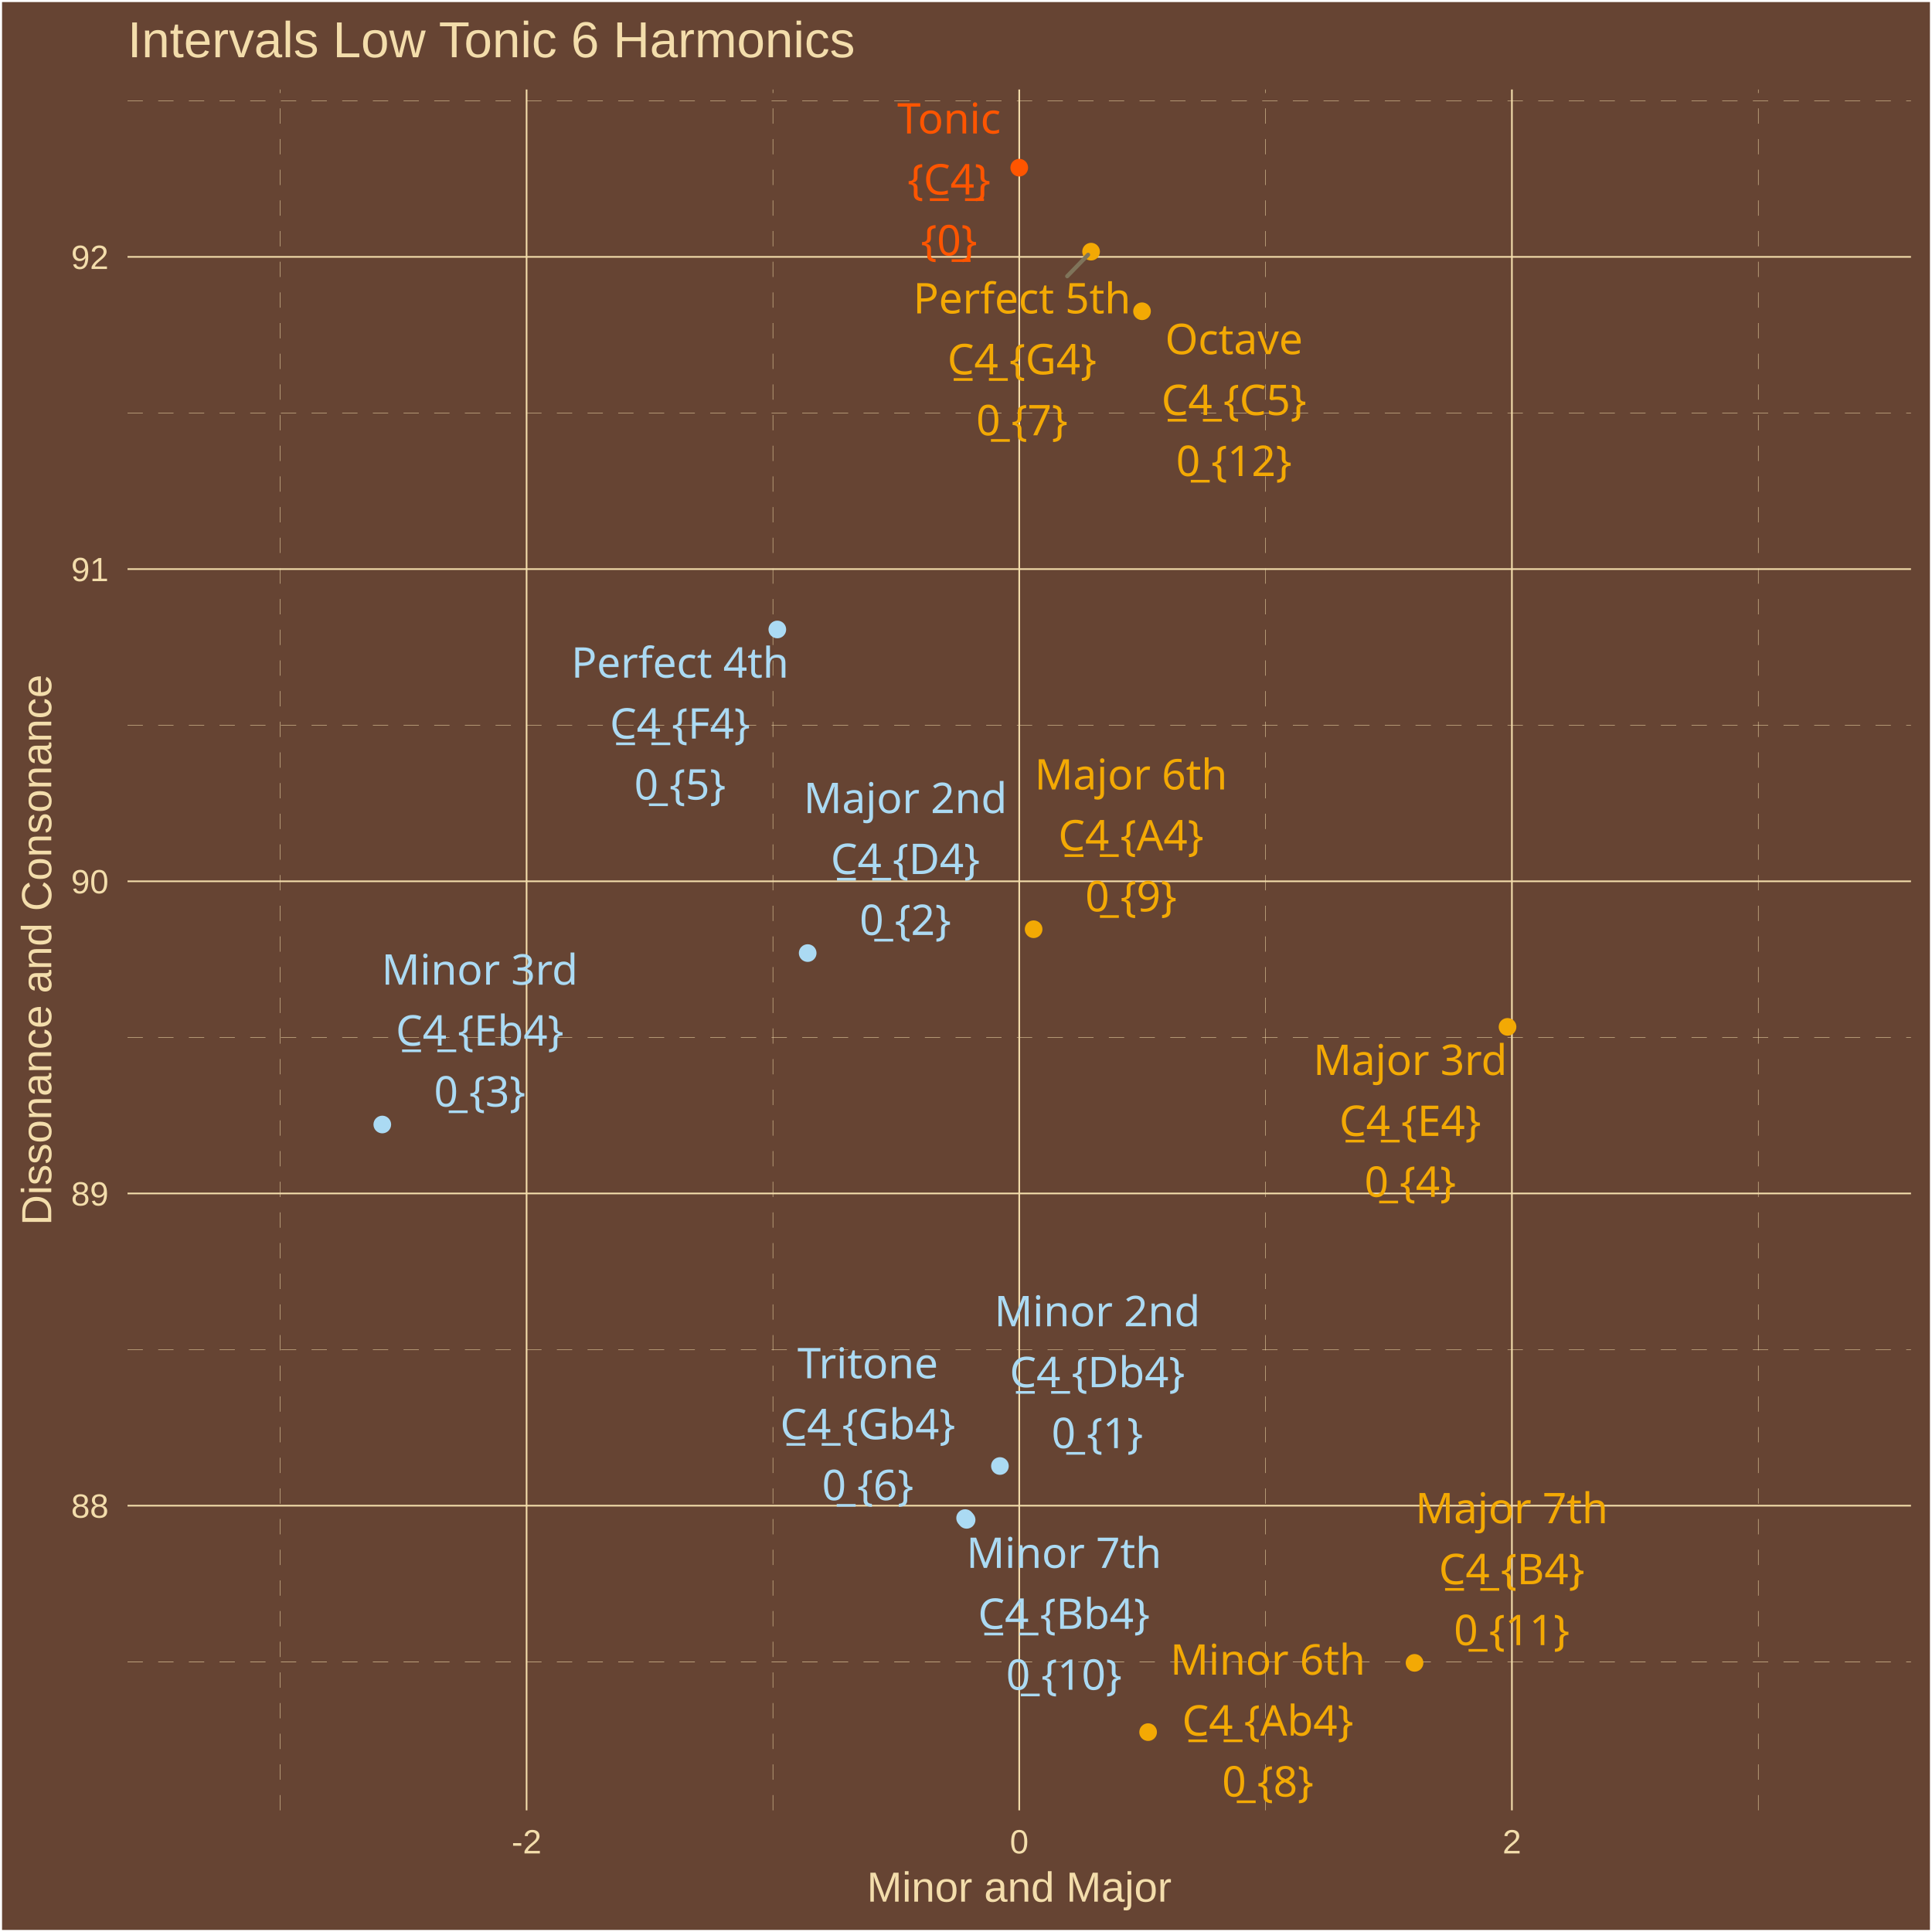
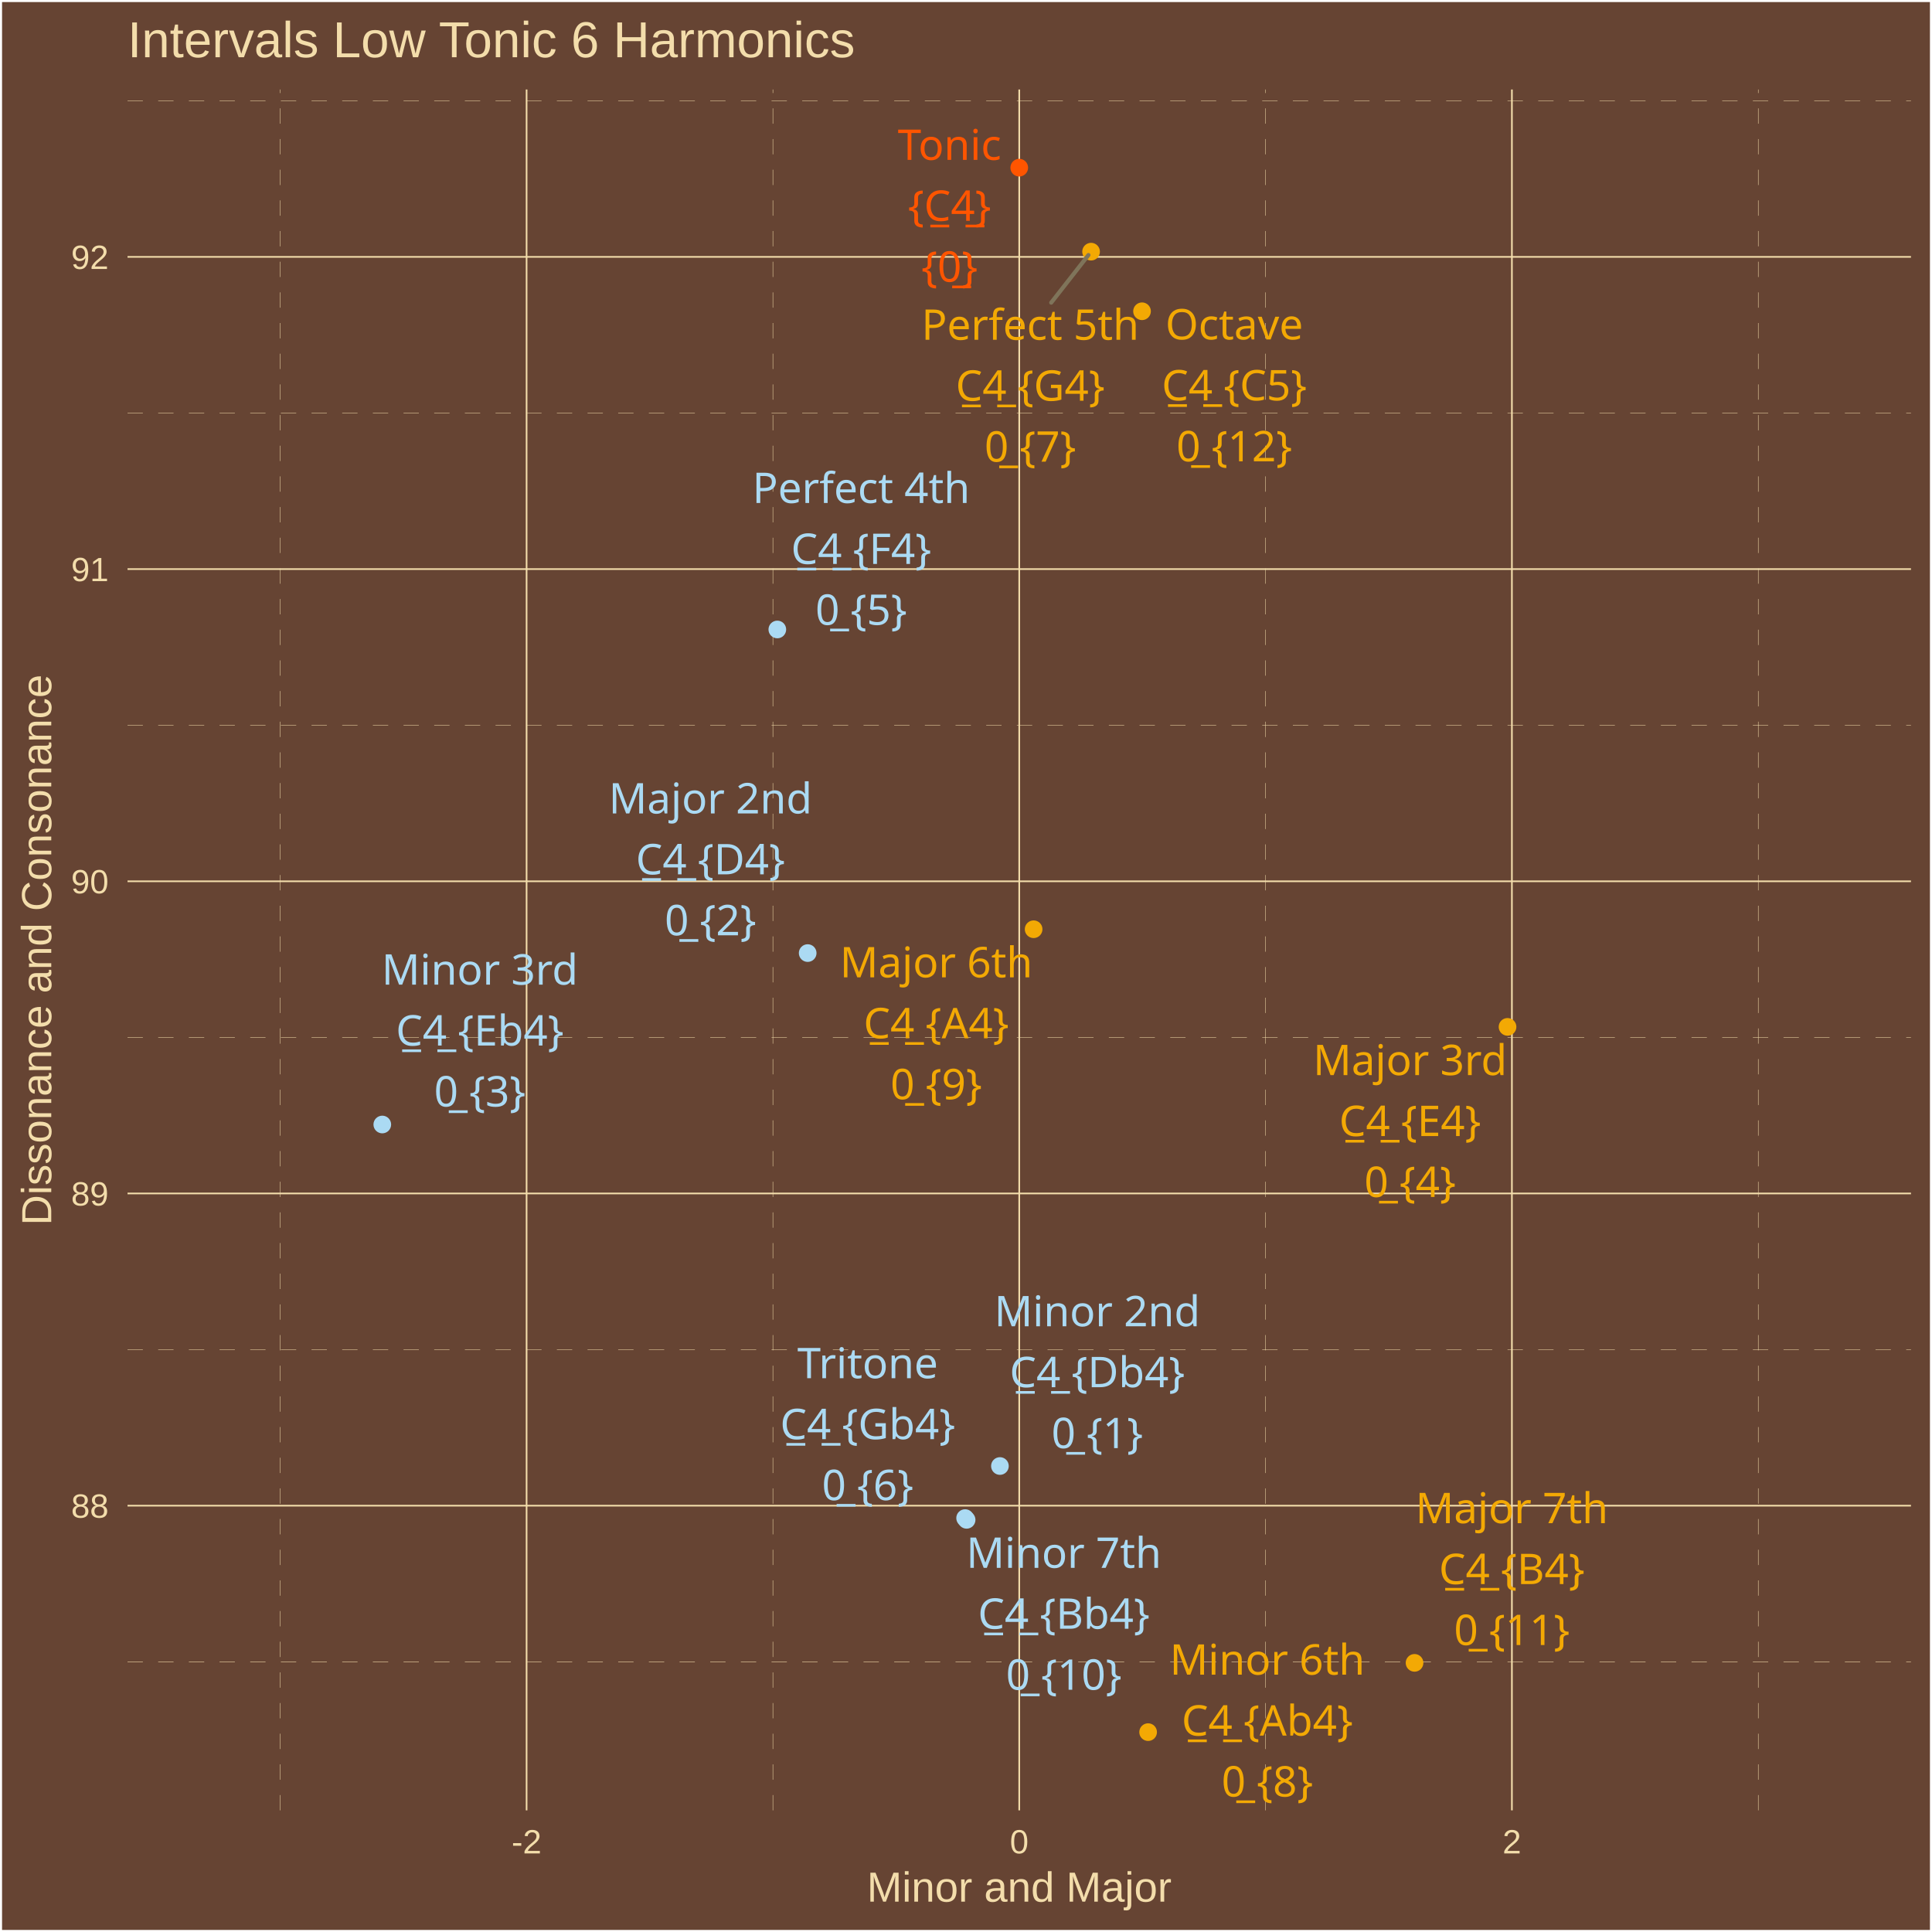
<svg xmlns="http://www.w3.org/2000/svg" class="svglite" width="504.00pt" height="504.00pt" viewBox="0 0 504.00 504.00">
  <defs>
    <style type="text/css">
    .svglite line, .svglite polyline, .svglite polygon, .svglite path, .svglite rect, .svglite circle {
      fill: none;
      stroke: #000000;
      stroke-linecap: round;
      stroke-linejoin: round;
      stroke-miterlimit: 10.00;
    }
    .svglite text {
      white-space: pre;
    }
  </style>
  </defs>
  <rect width="100%" height="100%" style="stroke: none; fill: #664433;" />
  <defs>
    <clipPath id="cpMC4wMHw1MDQuMDB8MC4wMHw1MDQuMDA=">
      <rect x="0.00" y="0.00" width="504.00" height="504.00" />
    </clipPath>
  </defs>
  <g clip-path="url(#cpMC4wMHw1MDQuMDB8MC4wMHw1MDQuMDA=)">
    <rect x="0.00" y="-0" width="504.00" height="504.00" style="stroke-width: 1.07; stroke: #FFFFFF; fill: #664433;" />
  </g>
  <defs>
    <clipPath id="cpMzMuMjd8NDk4LjUyfDIzLjM0fDQ3Mi4yNw==">
      <rect x="33.27" y="23.34" width="465.25" height="448.93" />
    </clipPath>
  </defs>
  <g clip-path="url(#cpMzMuMjd8NDk4LjUyfDIzLjM0fDQ3Mi4yNw==)">
    <rect x="33.27" y="23.34" width="465.25" height="448.93" style="stroke-width: 1.07; stroke: none; fill: #664433;" />
    <polyline points="33.27,433.50 498.52,433.50 " style="stroke-width: 0.11; stroke: #F3DDAB; stroke-dasharray: 4.00,4.00; stroke-linecap: butt;" />
    <polyline points="33.27,352.06 498.52,352.06 " style="stroke-width: 0.11; stroke: #F3DDAB; stroke-dasharray: 4.00,4.00; stroke-linecap: butt;" />
    <polyline points="33.27,270.62 498.52,270.62 " style="stroke-width: 0.11; stroke: #F3DDAB; stroke-dasharray: 4.00,4.00; stroke-linecap: butt;" />
    <polyline points="33.27,189.18 498.52,189.18 " style="stroke-width: 0.11; stroke: #F3DDAB; stroke-dasharray: 4.00,4.00; stroke-linecap: butt;" />
    <polyline points="33.27,107.73 498.52,107.73 " style="stroke-width: 0.11; stroke: #F3DDAB; stroke-dasharray: 4.00,4.00; stroke-linecap: butt;" />
    <polyline points="33.27,26.29 498.52,26.29 " style="stroke-width: 0.11; stroke: #F3DDAB; stroke-dasharray: 4.00,4.00; stroke-linecap: butt;" />
    <polyline points="73.11,472.27 73.11,23.34 " style="stroke-width: 0.11; stroke: #F3DDAB; stroke-dasharray: 4.00,4.00; stroke-linecap: butt;" />
    <polyline points="201.63,472.27 201.63,23.34 " style="stroke-width: 0.11; stroke: #F3DDAB; stroke-dasharray: 4.00,4.00; stroke-linecap: butt;" />
    <polyline points="330.15,472.27 330.15,23.34 " style="stroke-width: 0.11; stroke: #F3DDAB; stroke-dasharray: 4.00,4.00; stroke-linecap: butt;" />
    <polyline points="458.68,472.27 458.68,23.34 " style="stroke-width: 0.11; stroke: #F3DDAB; stroke-dasharray: 4.00,4.00; stroke-linecap: butt;" />
    <polyline points="33.27,392.78 498.52,392.78 " style="stroke-width: 0.43; stroke: #F3DDAB; stroke-linecap: butt;" />
    <polyline points="33.27,311.34 498.52,311.34 " style="stroke-width: 0.43; stroke: #F3DDAB; stroke-linecap: butt;" />
    <polyline points="33.27,229.90 498.52,229.90 " style="stroke-width: 0.43; stroke: #F3DDAB; stroke-linecap: butt;" />
    <polyline points="33.27,148.46 498.52,148.46 " style="stroke-width: 0.43; stroke: #F3DDAB; stroke-linecap: butt;" />
    <polyline points="33.27,67.01 498.52,67.01 " style="stroke-width: 0.43; stroke: #F3DDAB; stroke-linecap: butt;" />
    <polyline points="137.37,472.27 137.37,23.34 " style="stroke-width: 0.43; stroke: #F3DDAB; stroke-linecap: butt;" />
    <polyline points="265.89,472.27 265.89,23.34 " style="stroke-width: 0.43; stroke: #F3DDAB; stroke-linecap: butt;" />
    <polyline points="394.41,472.27 394.41,23.34 " style="stroke-width: 0.43; stroke: #F3DDAB; stroke-linecap: butt;" />
    <circle cx="265.89" cy="43.74" r="1.95" style="stroke-width: 0.71; stroke: #FF5500; fill: #FF5500;" />
    <circle cx="260.85" cy="382.44" r="1.95" style="stroke-width: 0.71; stroke: #ABDAF3; fill: #ABDAF3;" />
    <circle cx="210.70" cy="248.63" r="1.95" style="stroke-width: 0.71; stroke: #ABDAF3; fill: #ABDAF3;" />
    <circle cx="99.73" cy="293.35" r="1.95" style="stroke-width: 0.71; stroke: #ABDAF3; fill: #ABDAF3;" />
    <circle cx="393.27" cy="267.88" r="1.95" style="stroke-width: 0.71; stroke: #F3A904; fill: #F3A904;" />
    <circle cx="202.78" cy="164.21" r="1.95" style="stroke-width: 0.71; stroke: #ABDAF3; fill: #ABDAF3;" />
    <circle cx="251.77" cy="396.02" r="1.95" style="stroke-width: 0.71; stroke: #ABDAF3; fill: #ABDAF3;" />
    <circle cx="284.63" cy="65.65" r="1.95" style="stroke-width: 0.71; stroke: #F3A904; fill: #F3A904;" />
    <circle cx="299.51" cy="451.86" r="1.95" style="stroke-width: 0.71; stroke: #F3A904; fill: #F3A904;" />
    <circle cx="269.64" cy="242.41" r="1.95" style="stroke-width: 0.71; stroke: #F3A904; fill: #F3A904;" />
    <circle cx="252.16" cy="396.48" r="1.95" style="stroke-width: 0.71; stroke: #ABDAF3; fill: #ABDAF3;" />
    <circle cx="369.01" cy="433.79" r="1.95" style="stroke-width: 0.71; stroke: #F3A904; fill: #F3A904;" />
    <circle cx="297.92" cy="81.20" r="1.95" style="stroke-width: 0.71; stroke: #F3A904; fill: #F3A904;" />
-     <line x1="278.40" y1="72.06" x2="283.85" y2="66.46" style="stroke-width: 1.07; stroke: #7F745A;" />
-     <text x="247.57" y="34.83" text-anchor="middle" style="font-size: 11.04px;fill: #FF5500; font-family: &quot;Arial Unicode MS&quot;;" textLength="26.97px" lengthAdjust="spacingAndGlyphs">Tonic</text>
-     <text x="247.57" y="50.73" text-anchor="middle" style="font-size: 11.04px;fill: #FF5500; font-family: &quot;Arial Unicode MS&quot;;" textLength="21.47px" lengthAdjust="spacingAndGlyphs">{C̲4̲}</text>
-     <text x="247.57" y="66.63" text-anchor="middle" style="font-size: 11.04px;fill: #FF5500; font-family: &quot;Arial Unicode MS&quot;;" textLength="13.51px" lengthAdjust="spacingAndGlyphs">{0̲}</text>
-     <text x="286.24" y="345.98" text-anchor="middle" style="font-size: 11.04px;fill: #ABDAF3; font-family: &quot;Arial Unicode MS&quot;;" textLength="49.05px" lengthAdjust="spacingAndGlyphs">Minor 2nd</text>
-     <text x="286.24" y="361.88" text-anchor="middle" style="font-size: 11.04px;fill: #ABDAF3; font-family: &quot;Arial Unicode MS&quot;;" textLength="44.77px" lengthAdjust="spacingAndGlyphs">C̲4̲ {Db4}</text>
-     <text x="286.24" y="377.78" text-anchor="middle" style="font-size: 11.04px;fill: #ABDAF3; font-family: &quot;Arial Unicode MS&quot;;" textLength="22.71px" lengthAdjust="spacingAndGlyphs">0̲ {1}</text>
-     <text x="236.17" y="212.11" text-anchor="middle" style="font-size: 11.04px;fill: #ABDAF3; font-family: &quot;Arial Unicode MS&quot;;" textLength="49.05px" lengthAdjust="spacingAndGlyphs">Major 2nd</text>
-     <text x="236.17" y="228.01" text-anchor="middle" style="font-size: 11.04px;fill: #ABDAF3; font-family: &quot;Arial Unicode MS&quot;;" textLength="38.64px" lengthAdjust="spacingAndGlyphs">C̲4̲ {D4}</text>
-     <text x="236.17" y="243.91" text-anchor="middle" style="font-size: 11.04px;fill: #ABDAF3; font-family: &quot;Arial Unicode MS&quot;;" textLength="22.71px" lengthAdjust="spacingAndGlyphs">0̲ {2}</text>
-     <text x="125.15" y="256.87" text-anchor="middle" style="font-size: 11.04px;fill: #ABDAF3; font-family: &quot;Arial Unicode MS&quot;;" textLength="46.58px" lengthAdjust="spacingAndGlyphs">Minor 3rd</text>
-     <text x="125.15" y="272.77" text-anchor="middle" style="font-size: 11.04px;fill: #ABDAF3; font-family: &quot;Arial Unicode MS&quot;;" textLength="44.16px" lengthAdjust="spacingAndGlyphs">C̲4̲ {Eb4}</text>
-     <text x="125.15" y="288.67" text-anchor="middle" style="font-size: 11.04px;fill: #ABDAF3; font-family: &quot;Arial Unicode MS&quot;;" textLength="22.71px" lengthAdjust="spacingAndGlyphs">0̲ {3}</text>
-     <text x="367.88" y="280.43" text-anchor="middle" style="font-size: 11.04px;fill: #F3A904; font-family: &quot;Arial Unicode MS&quot;;" textLength="46.58px" lengthAdjust="spacingAndGlyphs">Major 3rd</text>
-     <text x="367.88" y="296.33" text-anchor="middle" style="font-size: 11.04px;fill: #F3A904; font-family: &quot;Arial Unicode MS&quot;;" textLength="38.03px" lengthAdjust="spacingAndGlyphs">C̲4̲ {E4}</text>
-     <text x="367.88" y="312.22" text-anchor="middle" style="font-size: 11.04px;fill: #F3A904; font-family: &quot;Arial Unicode MS&quot;;" textLength="22.71px" lengthAdjust="spacingAndGlyphs">0̲ {4}</text>
-     <text x="177.39" y="176.78" text-anchor="middle" style="font-size: 11.04px;fill: #ABDAF3; font-family: &quot;Arial Unicode MS&quot;;" textLength="53.35px" lengthAdjust="spacingAndGlyphs">Perfect 4th</text>
-     <text x="177.39" y="192.68" text-anchor="middle" style="font-size: 11.04px;fill: #ABDAF3; font-family: &quot;Arial Unicode MS&quot;;" textLength="37.41px" lengthAdjust="spacingAndGlyphs">C̲4̲ {F4}</text>
-     <text x="177.39" y="208.58" text-anchor="middle" style="font-size: 11.04px;fill: #ABDAF3; font-family: &quot;Arial Unicode MS&quot;;" textLength="22.71px" lengthAdjust="spacingAndGlyphs">0̲ {5}</text>
-     <text x="226.37" y="359.55" text-anchor="middle" style="font-size: 11.04px;fill: #ABDAF3; font-family: &quot;Arial Unicode MS&quot;;" textLength="34.33px" lengthAdjust="spacingAndGlyphs">Tritone</text>
-     <text x="226.37" y="375.45" text-anchor="middle" style="font-size: 11.04px;fill: #ABDAF3; font-family: &quot;Arial Unicode MS&quot;;" textLength="45.39px" lengthAdjust="spacingAndGlyphs">C̲4̲ {Gb4}</text>
-     <text x="226.37" y="391.35" text-anchor="middle" style="font-size: 11.04px;fill: #ABDAF3; font-family: &quot;Arial Unicode MS&quot;;" textLength="22.71px" lengthAdjust="spacingAndGlyphs">0̲ {6}</text>
-     <text x="266.60" y="81.75" text-anchor="middle" style="font-size: 11.04px;fill: #F3A904; font-family: &quot;Arial Unicode MS&quot;;" textLength="53.35px" lengthAdjust="spacingAndGlyphs">Perfect 5th</text>
-     <text x="266.60" y="97.65" text-anchor="middle" style="font-size: 11.04px;fill: #F3A904; font-family: &quot;Arial Unicode MS&quot;;" textLength="39.25px" lengthAdjust="spacingAndGlyphs">C̲4̲ {G4}</text>
-     <text x="266.60" y="113.55" text-anchor="middle" style="font-size: 11.04px;fill: #F3A904; font-family: &quot;Arial Unicode MS&quot;;" textLength="22.71px" lengthAdjust="spacingAndGlyphs">0̲ {7}</text>
-     <text x="330.73" y="436.87" text-anchor="middle" style="font-size: 11.04px;fill: #F3A904; font-family: &quot;Arial Unicode MS&quot;;" textLength="45.98px" lengthAdjust="spacingAndGlyphs">Minor 6th</text>
-     <text x="330.73" y="452.77" text-anchor="middle" style="font-size: 11.04px;fill: #F3A904; font-family: &quot;Arial Unicode MS&quot;;" textLength="44.16px" lengthAdjust="spacingAndGlyphs">C̲4̲ {Ab4}</text>
-     <text x="330.73" y="468.67" text-anchor="middle" style="font-size: 11.04px;fill: #F3A904; font-family: &quot;Arial Unicode MS&quot;;" textLength="22.71px" lengthAdjust="spacingAndGlyphs">0̲ {8}</text>
-     <text x="295.04" y="205.95" text-anchor="middle" style="font-size: 11.04px;fill: #F3A904; font-family: &quot;Arial Unicode MS&quot;;" textLength="45.98px" lengthAdjust="spacingAndGlyphs">Major 6th</text>
-     <text x="295.04" y="221.85" text-anchor="middle" style="font-size: 11.04px;fill: #F3A904; font-family: &quot;Arial Unicode MS&quot;;" textLength="38.03px" lengthAdjust="spacingAndGlyphs">C̲4̲ {A4}</text>
-     <text x="295.04" y="237.75" text-anchor="middle" style="font-size: 11.04px;fill: #F3A904; font-family: &quot;Arial Unicode MS&quot;;" textLength="22.71px" lengthAdjust="spacingAndGlyphs">0̲ {9}</text>
-     <text x="277.55" y="409.02" text-anchor="middle" style="font-size: 11.04px;fill: #ABDAF3; font-family: &quot;Arial Unicode MS&quot;;" textLength="45.98px" lengthAdjust="spacingAndGlyphs">Minor 7th</text>
-     <text x="277.55" y="424.92" text-anchor="middle" style="font-size: 11.04px;fill: #ABDAF3; font-family: &quot;Arial Unicode MS&quot;;" textLength="44.16px" lengthAdjust="spacingAndGlyphs">C̲4̲ {Bb4}</text>
-     <text x="277.55" y="440.81" text-anchor="middle" style="font-size: 11.04px;fill: #ABDAF3; font-family: &quot;Arial Unicode MS&quot;;" textLength="28.84px" lengthAdjust="spacingAndGlyphs">0̲ {10}</text>
-     <text x="394.36" y="397.37" text-anchor="middle" style="font-size: 11.04px;fill: #F3A904; font-family: &quot;Arial Unicode MS&quot;;" textLength="45.98px" lengthAdjust="spacingAndGlyphs">Major 7th</text>
-     <text x="394.36" y="413.27" text-anchor="middle" style="font-size: 11.04px;fill: #F3A904; font-family: &quot;Arial Unicode MS&quot;;" textLength="38.03px" lengthAdjust="spacingAndGlyphs">C̲4̲ {B4}</text>
-     <text x="394.36" y="429.17" text-anchor="middle" style="font-size: 11.04px;fill: #F3A904; font-family: &quot;Arial Unicode MS&quot;;" textLength="28.84px" lengthAdjust="spacingAndGlyphs">0̲ {11}</text>
-     <text x="321.90" y="92.39" text-anchor="middle" style="font-size: 11.04px;fill: #F3A904; font-family: &quot;Arial Unicode MS&quot;;" textLength="34.95px" lengthAdjust="spacingAndGlyphs">Octave</text>
-     <text x="321.90" y="108.28" text-anchor="middle" style="font-size: 11.04px;fill: #F3A904; font-family: &quot;Arial Unicode MS&quot;;" textLength="38.64px" lengthAdjust="spacingAndGlyphs">C̲4̲ {C5}</text>
-     <text x="321.90" y="124.18" text-anchor="middle" style="font-size: 11.04px;fill: #F3A904; font-family: &quot;Arial Unicode MS&quot;;" textLength="28.84px" lengthAdjust="spacingAndGlyphs">0̲ {12}</text>
+     <line x1="274.23" y1="78.95" x2="283.94" y2="66.53" style="stroke-width: 1.07; stroke: #7F745A;" />
+     <text x="247.70" y="41.71" text-anchor="middle" style="font-size: 11.04px;fill: #FF5500; font-family: &quot;Arial Unicode MS&quot;;" textLength="26.97px" lengthAdjust="spacingAndGlyphs">Tonic</text>
+     <text x="247.70" y="57.61" text-anchor="middle" style="font-size: 11.04px;fill: #FF5500; font-family: &quot;Arial Unicode MS&quot;;" textLength="21.47px" lengthAdjust="spacingAndGlyphs">{C̲4̲}</text>
+     <text x="247.70" y="73.50" text-anchor="middle" style="font-size: 11.04px;fill: #FF5500; font-family: &quot;Arial Unicode MS&quot;;" textLength="13.51px" lengthAdjust="spacingAndGlyphs">{0̲}</text>
+     <text x="286.23" y="345.99" text-anchor="middle" style="font-size: 11.04px;fill: #ABDAF3; font-family: &quot;Arial Unicode MS&quot;;" textLength="49.05px" lengthAdjust="spacingAndGlyphs">Minor 2nd</text>
+     <text x="286.23" y="361.88" text-anchor="middle" style="font-size: 11.04px;fill: #ABDAF3; font-family: &quot;Arial Unicode MS&quot;;" textLength="44.77px" lengthAdjust="spacingAndGlyphs">C̲4̲ {Db4}</text>
+     <text x="286.23" y="377.78" text-anchor="middle" style="font-size: 11.04px;fill: #ABDAF3; font-family: &quot;Arial Unicode MS&quot;;" textLength="22.71px" lengthAdjust="spacingAndGlyphs">0̲ {1}</text>
+     <text x="185.33" y="212.20" text-anchor="middle" style="font-size: 11.04px;fill: #ABDAF3; font-family: &quot;Arial Unicode MS&quot;;" textLength="49.05px" lengthAdjust="spacingAndGlyphs">Major 2nd</text>
+     <text x="185.33" y="228.09" text-anchor="middle" style="font-size: 11.04px;fill: #ABDAF3; font-family: &quot;Arial Unicode MS&quot;;" textLength="38.64px" lengthAdjust="spacingAndGlyphs">C̲4̲ {D4}</text>
+     <text x="185.33" y="243.99" text-anchor="middle" style="font-size: 11.04px;fill: #ABDAF3; font-family: &quot;Arial Unicode MS&quot;;" textLength="22.71px" lengthAdjust="spacingAndGlyphs">0̲ {2}</text>
+     <text x="125.17" y="256.86" text-anchor="middle" style="font-size: 11.04px;fill: #ABDAF3; font-family: &quot;Arial Unicode MS&quot;;" textLength="46.58px" lengthAdjust="spacingAndGlyphs">Minor 3rd</text>
+     <text x="125.17" y="272.76" text-anchor="middle" style="font-size: 11.04px;fill: #ABDAF3; font-family: &quot;Arial Unicode MS&quot;;" textLength="44.16px" lengthAdjust="spacingAndGlyphs">C̲4̲ {Eb4}</text>
+     <text x="125.17" y="288.65" text-anchor="middle" style="font-size: 11.04px;fill: #ABDAF3; font-family: &quot;Arial Unicode MS&quot;;" textLength="22.71px" lengthAdjust="spacingAndGlyphs">0̲ {3}</text>
+     <text x="367.84" y="280.46" text-anchor="middle" style="font-size: 11.04px;fill: #F3A904; font-family: &quot;Arial Unicode MS&quot;;" textLength="46.58px" lengthAdjust="spacingAndGlyphs">Major 3rd</text>
+     <text x="367.84" y="296.36" text-anchor="middle" style="font-size: 11.04px;fill: #F3A904; font-family: &quot;Arial Unicode MS&quot;;" textLength="38.03px" lengthAdjust="spacingAndGlyphs">C̲4̲ {E4}</text>
+     <text x="367.84" y="312.26" text-anchor="middle" style="font-size: 11.04px;fill: #F3A904; font-family: &quot;Arial Unicode MS&quot;;" textLength="22.71px" lengthAdjust="spacingAndGlyphs">0̲ {4}</text>
+     <text x="224.65" y="131.21" text-anchor="middle" style="font-size: 11.04px;fill: #ABDAF3; font-family: &quot;Arial Unicode MS&quot;;" textLength="53.35px" lengthAdjust="spacingAndGlyphs">Perfect 4th</text>
+     <text x="224.65" y="147.11" text-anchor="middle" style="font-size: 11.04px;fill: #ABDAF3; font-family: &quot;Arial Unicode MS&quot;;" textLength="37.41px" lengthAdjust="spacingAndGlyphs">C̲4̲ {F4}</text>
+     <text x="224.65" y="163.00" text-anchor="middle" style="font-size: 11.04px;fill: #ABDAF3; font-family: &quot;Arial Unicode MS&quot;;" textLength="22.71px" lengthAdjust="spacingAndGlyphs">0̲ {5}</text>
+     <text x="226.35" y="359.54" text-anchor="middle" style="font-size: 11.04px;fill: #ABDAF3; font-family: &quot;Arial Unicode MS&quot;;" textLength="34.33px" lengthAdjust="spacingAndGlyphs">Tritone</text>
+     <text x="226.35" y="375.44" text-anchor="middle" style="font-size: 11.04px;fill: #ABDAF3; font-family: &quot;Arial Unicode MS&quot;;" textLength="45.39px" lengthAdjust="spacingAndGlyphs">C̲4̲ {Gb4}</text>
+     <text x="226.35" y="391.34" text-anchor="middle" style="font-size: 11.04px;fill: #ABDAF3; font-family: &quot;Arial Unicode MS&quot;;" textLength="22.71px" lengthAdjust="spacingAndGlyphs">0̲ {6}</text>
+     <text x="268.76" y="88.64" text-anchor="middle" style="font-size: 11.04px;fill: #F3A904; font-family: &quot;Arial Unicode MS&quot;;" textLength="53.35px" lengthAdjust="spacingAndGlyphs">Perfect 5th</text>
+     <text x="268.76" y="104.54" text-anchor="middle" style="font-size: 11.04px;fill: #F3A904; font-family: &quot;Arial Unicode MS&quot;;" textLength="39.25px" lengthAdjust="spacingAndGlyphs">C̲4̲ {G4}</text>
+     <text x="268.76" y="120.44" text-anchor="middle" style="font-size: 11.04px;fill: #F3A904; font-family: &quot;Arial Unicode MS&quot;;" textLength="22.71px" lengthAdjust="spacingAndGlyphs">0̲ {7}</text>
+     <text x="330.60" y="436.87" text-anchor="middle" style="font-size: 11.04px;fill: #F3A904; font-family: &quot;Arial Unicode MS&quot;;" textLength="45.98px" lengthAdjust="spacingAndGlyphs">Minor 6th</text>
+     <text x="330.60" y="452.77" text-anchor="middle" style="font-size: 11.04px;fill: #F3A904; font-family: &quot;Arial Unicode MS&quot;;" textLength="44.16px" lengthAdjust="spacingAndGlyphs">C̲4̲ {Ab4}</text>
+     <text x="330.60" y="468.67" text-anchor="middle" style="font-size: 11.04px;fill: #F3A904; font-family: &quot;Arial Unicode MS&quot;;" textLength="22.71px" lengthAdjust="spacingAndGlyphs">0̲ {8}</text>
+     <text x="244.23" y="254.96" text-anchor="middle" style="font-size: 11.04px;fill: #F3A904; font-family: &quot;Arial Unicode MS&quot;;" textLength="45.98px" lengthAdjust="spacingAndGlyphs">Major 6th</text>
+     <text x="244.23" y="270.86" text-anchor="middle" style="font-size: 11.04px;fill: #F3A904; font-family: &quot;Arial Unicode MS&quot;;" textLength="38.03px" lengthAdjust="spacingAndGlyphs">C̲4̲ {A4}</text>
+     <text x="244.23" y="286.76" text-anchor="middle" style="font-size: 11.04px;fill: #F3A904; font-family: &quot;Arial Unicode MS&quot;;" textLength="22.71px" lengthAdjust="spacingAndGlyphs">0̲ {9}</text>
+     <text x="277.52" y="409.00" text-anchor="middle" style="font-size: 11.04px;fill: #ABDAF3; font-family: &quot;Arial Unicode MS&quot;;" textLength="45.98px" lengthAdjust="spacingAndGlyphs">Minor 7th</text>
+     <text x="277.52" y="424.90" text-anchor="middle" style="font-size: 11.04px;fill: #ABDAF3; font-family: &quot;Arial Unicode MS&quot;;" textLength="44.16px" lengthAdjust="spacingAndGlyphs">C̲4̲ {Bb4}</text>
+     <text x="277.52" y="440.80" text-anchor="middle" style="font-size: 11.04px;fill: #ABDAF3; font-family: &quot;Arial Unicode MS&quot;;" textLength="28.84px" lengthAdjust="spacingAndGlyphs">0̲ {10}</text>
+     <text x="394.39" y="397.35" text-anchor="middle" style="font-size: 11.04px;fill: #F3A904; font-family: &quot;Arial Unicode MS&quot;;" textLength="45.98px" lengthAdjust="spacingAndGlyphs">Major 7th</text>
+     <text x="394.39" y="413.24" text-anchor="middle" style="font-size: 11.04px;fill: #F3A904; font-family: &quot;Arial Unicode MS&quot;;" textLength="38.03px" lengthAdjust="spacingAndGlyphs">C̲4̲ {B4}</text>
+     <text x="394.39" y="429.14" text-anchor="middle" style="font-size: 11.04px;fill: #F3A904; font-family: &quot;Arial Unicode MS&quot;;" textLength="28.84px" lengthAdjust="spacingAndGlyphs">0̲ {11}</text>
+     <text x="321.98" y="88.55" text-anchor="middle" style="font-size: 11.04px;fill: #F3A904; font-family: &quot;Arial Unicode MS&quot;;" textLength="34.95px" lengthAdjust="spacingAndGlyphs">Octave</text>
+     <text x="321.98" y="104.45" text-anchor="middle" style="font-size: 11.04px;fill: #F3A904; font-family: &quot;Arial Unicode MS&quot;;" textLength="38.64px" lengthAdjust="spacingAndGlyphs">C̲4̲ {C5}</text>
+     <text x="321.98" y="120.35" text-anchor="middle" style="font-size: 11.04px;fill: #F3A904; font-family: &quot;Arial Unicode MS&quot;;" textLength="28.84px" lengthAdjust="spacingAndGlyphs">0̲ {12}</text>
  </g>
  <g clip-path="url(#cpMC4wMHw1MDQuMDB8MC4wMHw1MDQuMDA=)">
    <text x="28.34" y="395.93" text-anchor="end" style="font-size: 8.80px;fill: #F3DDAB; font-family: &quot;Arial&quot;;" textLength="9.79px" lengthAdjust="spacingAndGlyphs">88</text>
    <text x="28.34" y="314.49" text-anchor="end" style="font-size: 8.80px;fill: #F3DDAB; font-family: &quot;Arial&quot;;" textLength="9.79px" lengthAdjust="spacingAndGlyphs">89</text>
    <text x="28.34" y="233.05" text-anchor="end" style="font-size: 8.80px;fill: #F3DDAB; font-family: &quot;Arial&quot;;" textLength="9.79px" lengthAdjust="spacingAndGlyphs">90</text>
    <text x="28.34" y="151.61" text-anchor="end" style="font-size: 8.80px;fill: #F3DDAB; font-family: &quot;Arial&quot;;" textLength="9.79px" lengthAdjust="spacingAndGlyphs">91</text>
    <text x="28.34" y="70.17" text-anchor="end" style="font-size: 8.80px;fill: #F3DDAB; font-family: &quot;Arial&quot;;" textLength="9.79px" lengthAdjust="spacingAndGlyphs">92</text>
    <text x="137.37" y="483.50" text-anchor="middle" style="font-size: 8.80px;fill: #F3DDAB; font-family: &quot;Arial&quot;;" textLength="7.83px" lengthAdjust="spacingAndGlyphs">-2</text>
    <text x="265.89" y="483.50" text-anchor="middle" style="font-size: 8.80px;fill: #F3DDAB; font-family: &quot;Arial&quot;;" textLength="4.90px" lengthAdjust="spacingAndGlyphs">0</text>
    <text x="394.41" y="483.50" text-anchor="middle" style="font-size: 8.80px;fill: #F3DDAB; font-family: &quot;Arial&quot;;" textLength="4.90px" lengthAdjust="spacingAndGlyphs">2</text>
    <text x="265.89" y="496.09" text-anchor="middle" style="font-size: 11.00px;fill: #F3DDAB; font-family: &quot;Arial&quot;;" textLength="79.49px" lengthAdjust="spacingAndGlyphs">Minor and Major</text>
    <text transform="translate(13.37,247.80) rotate(-90)" text-anchor="middle" style="font-size: 11.00px;fill: #F3DDAB; font-family: &quot;Arial&quot;;" textLength="143.73px" lengthAdjust="spacingAndGlyphs">Dissonance and Consonance</text>
    <text x="33.27" y="14.94" style="font-size: 13.20px;fill: #F3DDAB; font-family: &quot;Arial&quot;;" textLength="191.34px" lengthAdjust="spacingAndGlyphs">Intervals Low Tonic 6 Harmonics</text>
  </g>
</svg>
